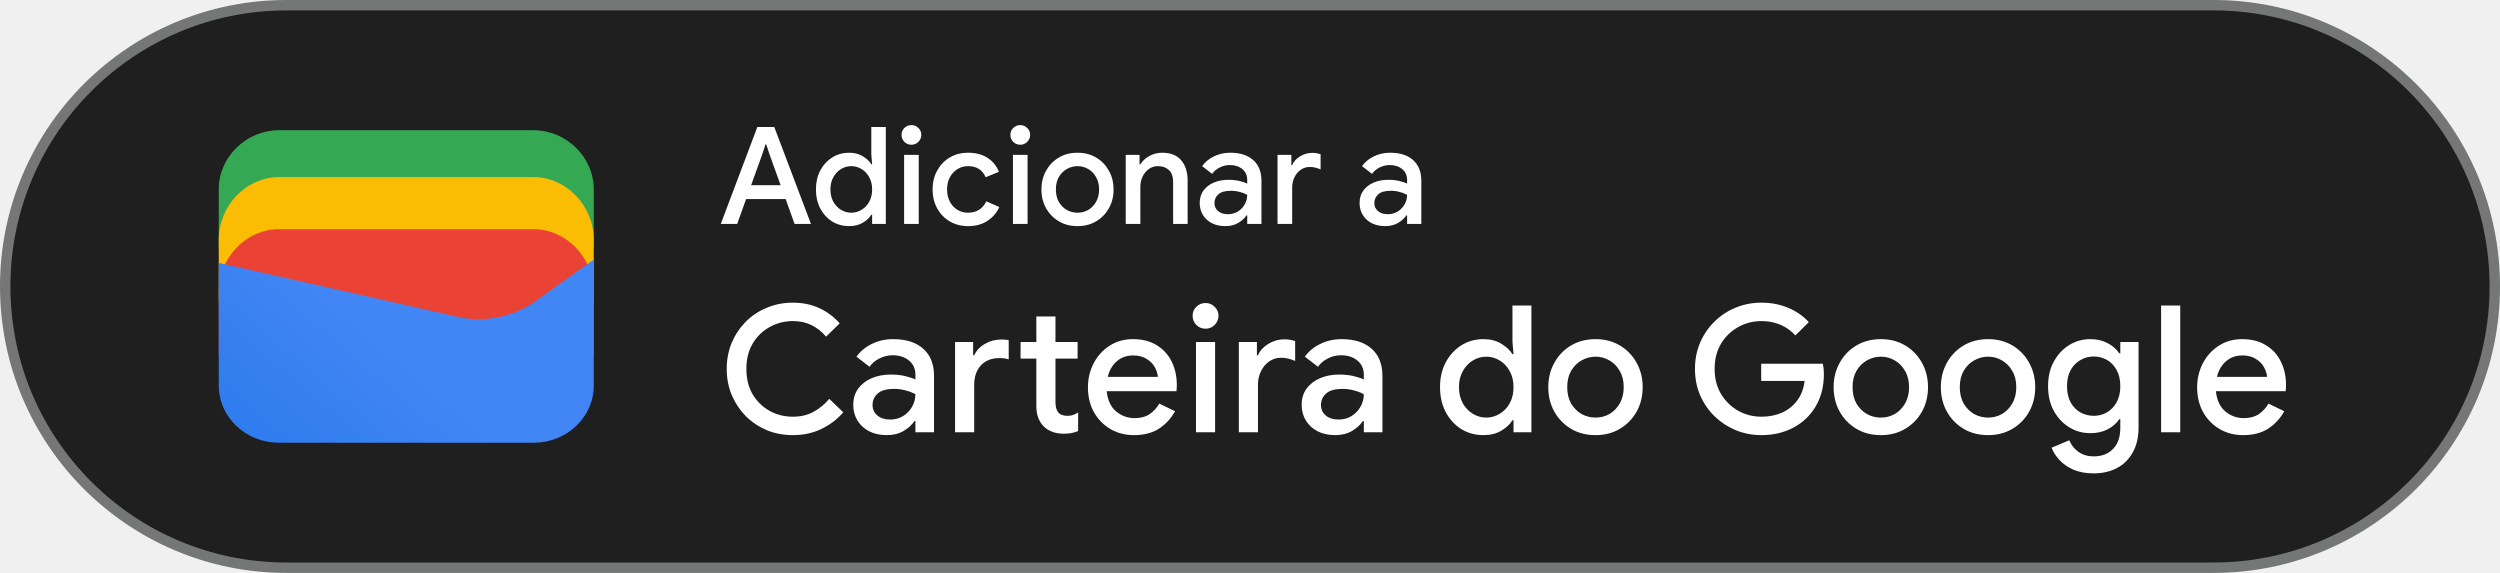
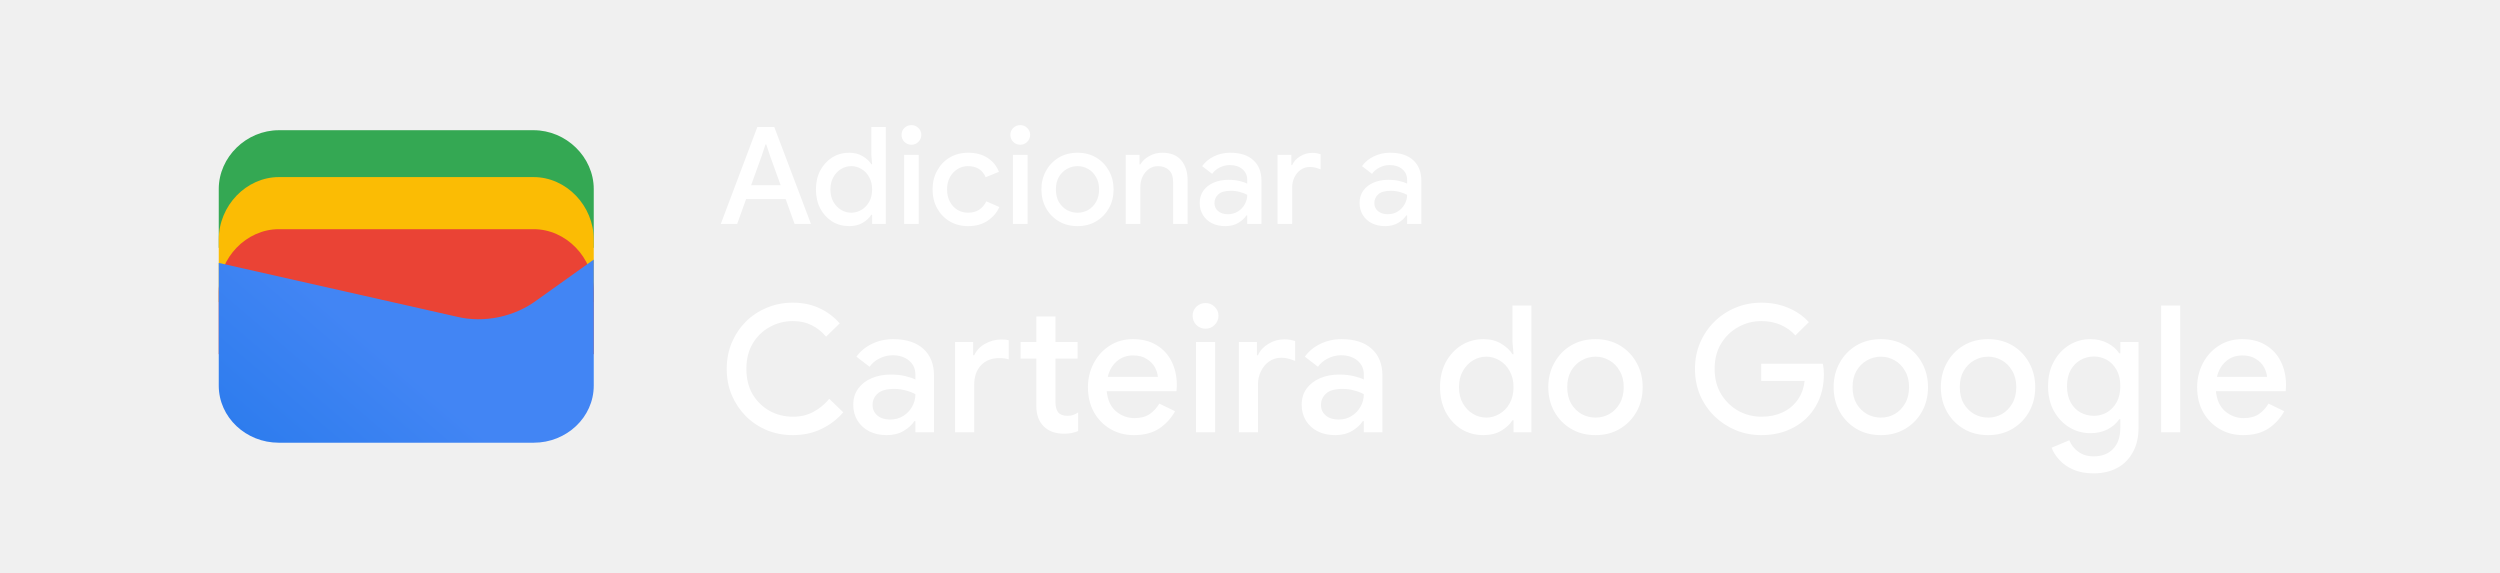
<svg xmlns="http://www.w3.org/2000/svg" width="240" height="55" viewBox="0 0 240 55" fill="none">
-   <rect x="0.5" y="0.5" width="239" height="54" rx="27" fill="#1F1F1F" />
  <path d="M57 23.791H21V18.146C21 15.081 23.642 12.5 26.78 12.5H51.22C54.358 12.5 57 15.081 57 18.146V23.791Z" fill="#34A853" />
  <path d="M57 29H21V23C21 19.743 23.642 17 26.78 17H51.22C54.358 17 57 19.743 57 23V29Z" fill="#FBBC04" />
  <path d="M57 34H21V28C21 24.743 23.642 22 26.78 22H51.22C54.358 22 57 24.743 57 28V34Z" fill="#EA4335" />
  <path d="M21 25.241L43.849 30.402C46.48 31.048 49.438 30.402 51.575 28.79L57 24.918V37.016C57 40.08 54.37 42.5 51.247 42.5H26.753C23.63 42.5 21 40.08 21 37.016V25.241Z" fill="url(#paint0_linear_1819_24567)" />
  <path d="M69.195 21.5L72.705 12.192H74.33L77.853 21.5H76.28L75.422 19.108H71.626L70.768 21.5H69.195ZM73.134 14.935L72.107 17.782H74.941L73.914 14.935L73.563 13.869H73.485L73.134 14.935ZM81.514 21.708C80.916 21.708 80.375 21.561 79.889 21.266C79.413 20.963 79.031 20.547 78.745 20.018C78.468 19.481 78.329 18.87 78.329 18.185C78.329 17.5 78.468 16.894 78.745 16.365C79.031 15.836 79.413 15.42 79.889 15.117C80.375 14.814 80.916 14.662 81.514 14.662C82.026 14.662 82.463 14.775 82.827 15C83.2 15.225 83.473 15.481 83.646 15.767H83.724L83.646 14.844V12.192H85.037V21.5H83.724V20.616H83.646C83.473 20.902 83.2 21.158 82.827 21.383C82.463 21.6 82.026 21.708 81.514 21.708ZM81.722 20.421C82.069 20.421 82.394 20.33 82.697 20.148C83.009 19.966 83.256 19.71 83.438 19.381C83.629 19.043 83.724 18.644 83.724 18.185C83.724 17.726 83.629 17.331 83.438 17.002C83.256 16.664 83.009 16.404 82.697 16.222C82.394 16.04 82.069 15.949 81.722 15.949C81.376 15.949 81.051 16.04 80.747 16.222C80.444 16.404 80.197 16.664 80.006 17.002C79.816 17.331 79.72 17.726 79.72 18.185C79.72 18.644 79.816 19.043 80.006 19.381C80.197 19.71 80.444 19.966 80.747 20.148C81.051 20.33 81.376 20.421 81.722 20.421ZM87.497 13.895C87.237 13.895 87.012 13.804 86.821 13.622C86.639 13.431 86.548 13.206 86.548 12.946C86.548 12.686 86.639 12.465 86.821 12.283C87.012 12.101 87.237 12.01 87.497 12.01C87.757 12.01 87.978 12.101 88.16 12.283C88.351 12.465 88.446 12.686 88.446 12.946C88.446 13.206 88.351 13.431 88.16 13.622C87.978 13.804 87.757 13.895 87.497 13.895ZM86.795 21.5V14.87H88.199V21.5H86.795ZM92.946 21.708C92.278 21.708 91.689 21.556 91.178 21.253C90.666 20.95 90.263 20.534 89.969 20.005C89.674 19.468 89.527 18.861 89.527 18.185C89.527 17.509 89.674 16.907 89.969 16.378C90.263 15.841 90.666 15.42 91.178 15.117C91.689 14.814 92.278 14.662 92.946 14.662C93.682 14.662 94.302 14.827 94.805 15.156C95.316 15.485 95.68 15.932 95.897 16.495L94.623 17.015C94.319 16.304 93.752 15.949 92.92 15.949C92.556 15.949 92.222 16.044 91.919 16.235C91.615 16.417 91.373 16.677 91.191 17.015C91.009 17.344 90.918 17.734 90.918 18.185C90.918 18.636 91.009 19.03 91.191 19.368C91.373 19.706 91.615 19.966 91.919 20.148C92.222 20.33 92.556 20.421 92.92 20.421C93.344 20.421 93.704 20.326 93.999 20.135C94.293 19.936 94.523 19.667 94.688 19.329L95.936 19.875C95.702 20.404 95.329 20.841 94.818 21.188C94.306 21.535 93.682 21.708 92.946 21.708ZM97.945 13.895C97.685 13.895 97.46 13.804 97.269 13.622C97.087 13.431 96.996 13.206 96.996 12.946C96.996 12.686 97.087 12.465 97.269 12.283C97.46 12.101 97.685 12.01 97.945 12.01C98.205 12.01 98.426 12.101 98.608 12.283C98.799 12.465 98.894 12.686 98.894 12.946C98.894 13.206 98.799 13.431 98.608 13.622C98.426 13.804 98.205 13.895 97.945 13.895ZM97.243 21.5V14.87H98.647V21.5H97.243ZM103.446 21.708C102.761 21.708 102.159 21.552 101.639 21.24C101.119 20.928 100.712 20.508 100.417 19.979C100.122 19.45 99.975 18.852 99.975 18.185C99.975 17.526 100.122 16.933 100.417 16.404C100.712 15.867 101.119 15.442 101.639 15.13C102.159 14.818 102.761 14.662 103.446 14.662C104.122 14.662 104.72 14.818 105.24 15.13C105.76 15.442 106.167 15.867 106.462 16.404C106.757 16.933 106.904 17.526 106.904 18.185C106.904 18.852 106.757 19.45 106.462 19.979C106.167 20.508 105.76 20.928 105.24 21.24C104.72 21.552 104.122 21.708 103.446 21.708ZM103.446 20.421C103.81 20.421 104.148 20.334 104.46 20.161C104.772 19.979 105.023 19.723 105.214 19.394C105.413 19.056 105.513 18.653 105.513 18.185C105.513 17.717 105.413 17.318 105.214 16.989C105.023 16.651 104.772 16.395 104.46 16.222C104.148 16.04 103.81 15.949 103.446 15.949C103.082 15.949 102.74 16.04 102.419 16.222C102.107 16.395 101.851 16.651 101.652 16.989C101.461 17.318 101.366 17.717 101.366 18.185C101.366 18.653 101.461 19.056 101.652 19.394C101.851 19.723 102.107 19.979 102.419 20.161C102.74 20.334 103.082 20.421 103.446 20.421ZM108.07 21.5V14.87H109.396V15.78H109.474C109.665 15.459 109.946 15.195 110.319 14.987C110.7 14.77 111.116 14.662 111.567 14.662C112.382 14.662 112.993 14.905 113.4 15.39C113.807 15.875 114.011 16.517 114.011 17.314V21.5H112.62V17.496C112.62 16.959 112.486 16.569 112.217 16.326C111.948 16.075 111.597 15.949 111.164 15.949C110.826 15.949 110.531 16.044 110.28 16.235C110.029 16.417 109.829 16.66 109.682 16.963C109.543 17.266 109.474 17.591 109.474 17.938V21.5H108.07ZM117.628 21.708C117.151 21.708 116.726 21.617 116.354 21.435C115.981 21.244 115.691 20.98 115.483 20.642C115.275 20.304 115.171 19.918 115.171 19.485C115.171 19.017 115.292 18.618 115.535 18.289C115.786 17.951 116.12 17.695 116.536 17.522C116.952 17.349 117.411 17.262 117.914 17.262C118.33 17.262 118.694 17.301 119.006 17.379C119.326 17.457 119.569 17.539 119.734 17.626V17.275C119.734 16.842 119.578 16.495 119.266 16.235C118.954 15.975 118.551 15.845 118.057 15.845C117.719 15.845 117.398 15.923 117.095 16.079C116.791 16.226 116.549 16.43 116.367 16.69L115.405 15.949C115.691 15.55 116.068 15.238 116.536 15.013C117.012 14.779 117.532 14.662 118.096 14.662C119.058 14.662 119.799 14.9 120.319 15.377C120.839 15.845 121.099 16.504 121.099 17.353V21.5H119.734V20.681H119.656C119.482 20.95 119.222 21.188 118.876 21.396C118.529 21.604 118.113 21.708 117.628 21.708ZM117.875 20.564C118.239 20.564 118.559 20.477 118.837 20.304C119.114 20.131 119.331 19.905 119.487 19.628C119.651 19.342 119.734 19.034 119.734 18.705C119.534 18.592 119.3 18.501 119.032 18.432C118.763 18.354 118.477 18.315 118.174 18.315C117.602 18.315 117.194 18.432 116.952 18.666C116.709 18.891 116.588 19.169 116.588 19.498C116.588 19.81 116.705 20.066 116.939 20.265C117.173 20.464 117.485 20.564 117.875 20.564ZM122.644 21.5V14.87H123.97V15.845H124.048C124.196 15.507 124.447 15.23 124.802 15.013C125.166 14.788 125.556 14.675 125.972 14.675C126.154 14.675 126.306 14.688 126.427 14.714C126.557 14.74 126.674 14.77 126.778 14.805V16.261C126.614 16.192 126.445 16.135 126.271 16.092C126.107 16.049 125.933 16.027 125.751 16.027C125.422 16.027 125.127 16.118 124.867 16.3C124.616 16.473 124.417 16.712 124.269 17.015C124.122 17.31 124.048 17.635 124.048 17.99V21.5H122.644ZM132.976 21.708C132.499 21.708 132.075 21.617 131.702 21.435C131.329 21.244 131.039 20.98 130.831 20.642C130.623 20.304 130.519 19.918 130.519 19.485C130.519 19.017 130.64 18.618 130.883 18.289C131.134 17.951 131.468 17.695 131.884 17.522C132.3 17.349 132.759 17.262 133.262 17.262C133.678 17.262 134.042 17.301 134.354 17.379C134.675 17.457 134.917 17.539 135.082 17.626V17.275C135.082 16.842 134.926 16.495 134.614 16.235C134.302 15.975 133.899 15.845 133.405 15.845C133.067 15.845 132.746 15.923 132.443 16.079C132.14 16.226 131.897 16.43 131.715 16.69L130.753 15.949C131.039 15.55 131.416 15.238 131.884 15.013C132.361 14.779 132.881 14.662 133.444 14.662C134.406 14.662 135.147 14.9 135.667 15.377C136.187 15.845 136.447 16.504 136.447 17.353V21.5H135.082V20.681H135.004C134.831 20.95 134.571 21.188 134.224 21.396C133.877 21.604 133.461 21.708 132.976 21.708ZM133.223 20.564C133.587 20.564 133.908 20.477 134.185 20.304C134.462 20.131 134.679 19.905 134.835 19.628C135 19.342 135.082 19.034 135.082 18.705C134.883 18.592 134.649 18.501 134.38 18.432C134.111 18.354 133.825 18.315 133.522 18.315C132.95 18.315 132.543 18.432 132.3 18.666C132.057 18.891 131.936 19.169 131.936 19.498C131.936 19.81 132.053 20.066 132.287 20.265C132.521 20.464 132.833 20.564 133.223 20.564Z" fill="white" />
  <path d="M76.106 41.772C75.211 41.772 74.378 41.613 73.607 41.296C72.836 40.967 72.162 40.514 71.584 39.936C71.017 39.358 70.57 38.684 70.241 37.913C69.924 37.142 69.765 36.309 69.765 35.414C69.765 34.519 69.924 33.686 70.241 32.915C70.57 32.144 71.017 31.47 71.584 30.892C72.162 30.314 72.836 29.866 73.607 29.549C74.378 29.22 75.211 29.056 76.106 29.056C77.058 29.056 77.908 29.232 78.656 29.583C79.404 29.923 80.056 30.41 80.611 31.045L79.302 32.32C78.894 31.833 78.429 31.464 77.908 31.215C77.398 30.954 76.803 30.824 76.123 30.824C75.307 30.824 74.559 31.017 73.879 31.402C73.199 31.776 72.655 32.309 72.247 33C71.85 33.68 71.652 34.485 71.652 35.414C71.652 36.343 71.85 37.154 72.247 37.845C72.655 38.525 73.199 39.058 73.879 39.443C74.559 39.817 75.307 40.004 76.123 40.004C76.86 40.004 77.511 39.851 78.078 39.545C78.656 39.239 79.166 38.82 79.608 38.287L80.951 39.579C80.384 40.248 79.687 40.78 78.86 41.177C78.044 41.574 77.126 41.772 76.106 41.772ZM85.126 41.772C84.503 41.772 83.947 41.653 83.46 41.415C82.973 41.166 82.593 40.82 82.321 40.378C82.049 39.936 81.913 39.432 81.913 38.865C81.913 38.253 82.072 37.732 82.389 37.301C82.718 36.859 83.154 36.525 83.698 36.298C84.242 36.071 84.843 35.958 85.5 35.958C86.044 35.958 86.52 36.009 86.928 36.111C87.347 36.213 87.665 36.321 87.88 36.434V35.975C87.88 35.408 87.676 34.955 87.268 34.615C86.86 34.275 86.333 34.105 85.687 34.105C85.245 34.105 84.826 34.207 84.429 34.411C84.032 34.604 83.715 34.87 83.477 35.21L82.219 34.241C82.593 33.72 83.086 33.312 83.698 33.017C84.321 32.711 85.001 32.558 85.738 32.558C86.996 32.558 87.965 32.87 88.645 33.493C89.325 34.105 89.665 34.966 89.665 36.077V41.5H87.88V40.429H87.778C87.551 40.78 87.211 41.092 86.758 41.364C86.305 41.636 85.761 41.772 85.126 41.772ZM85.449 40.276C85.925 40.276 86.344 40.163 86.707 39.936C87.07 39.709 87.353 39.415 87.557 39.052C87.772 38.678 87.88 38.276 87.88 37.845C87.619 37.698 87.313 37.579 86.962 37.488C86.611 37.386 86.237 37.335 85.84 37.335C85.092 37.335 84.559 37.488 84.242 37.794C83.925 38.089 83.766 38.451 83.766 38.882C83.766 39.29 83.919 39.624 84.225 39.885C84.531 40.146 84.939 40.276 85.449 40.276ZM99.489 38.984V34.428H97.976V32.83H99.489V30.382H101.325V32.83H103.45V34.428H101.325V38.593C101.325 39.024 101.41 39.352 101.58 39.579C101.762 39.806 102.062 39.919 102.481 39.919C102.697 39.919 102.878 39.891 103.025 39.834C103.184 39.777 103.343 39.698 103.501 39.596V41.381C103.309 41.46 103.105 41.523 102.889 41.568C102.674 41.613 102.425 41.636 102.141 41.636C101.325 41.636 100.679 41.404 100.203 40.939C99.727 40.463 99.489 39.811 99.489 38.984ZM91.686 41.5V32.83H93.42V34.105H93.522C93.749 33.629 94.1 33.261 94.576 33C95.052 32.728 95.568 32.592 96.123 32.592C96.441 32.592 96.679 32.615 96.837 32.66V34.496C96.588 34.417 96.282 34.377 95.919 34.377C95.194 34.377 94.61 34.609 94.168 35.074C93.738 35.539 93.522 36.168 93.522 36.961V41.5H91.686ZM108.862 41.772C108.012 41.772 107.253 41.574 106.584 41.177C105.915 40.78 105.388 40.236 105.003 39.545C104.629 38.854 104.442 38.066 104.442 37.182C104.442 36.355 104.623 35.59 104.986 34.887C105.349 34.184 105.853 33.623 106.499 33.204C107.156 32.773 107.91 32.558 108.76 32.558C109.655 32.558 110.415 32.751 111.038 33.136C111.673 33.521 112.154 34.048 112.483 34.717C112.812 35.386 112.976 36.139 112.976 36.978C112.976 37.103 112.97 37.216 112.959 37.318C112.959 37.42 112.953 37.499 112.942 37.556H106.244C106.335 38.417 106.635 39.063 107.145 39.494C107.666 39.925 108.256 40.14 108.913 40.14C109.502 40.14 109.99 40.01 110.375 39.749C110.76 39.477 111.066 39.143 111.293 38.746L112.806 39.477C112.432 40.157 111.922 40.712 111.276 41.143C110.63 41.562 109.825 41.772 108.862 41.772ZM108.777 34.122C108.165 34.122 107.644 34.309 107.213 34.683C106.782 35.057 106.493 35.556 106.346 36.179H111.157C111.134 35.884 111.038 35.578 110.868 35.261C110.698 34.944 110.437 34.677 110.086 34.462C109.746 34.235 109.31 34.122 108.777 34.122ZM115.733 31.555C115.393 31.555 115.099 31.436 114.849 31.198C114.611 30.949 114.492 30.654 114.492 30.314C114.492 29.974 114.611 29.685 114.849 29.447C115.099 29.209 115.393 29.09 115.733 29.09C116.073 29.09 116.362 29.209 116.6 29.447C116.85 29.685 116.974 29.974 116.974 30.314C116.974 30.654 116.85 30.949 116.6 31.198C116.362 31.436 116.073 31.555 115.733 31.555ZM114.815 41.5V32.83H116.651V41.5H114.815ZM118.929 41.5V32.83H120.663V34.105H120.765C120.958 33.663 121.287 33.3 121.751 33.017C122.227 32.722 122.737 32.575 123.281 32.575C123.519 32.575 123.718 32.592 123.876 32.626C124.046 32.66 124.199 32.7 124.335 32.745V34.649C124.12 34.558 123.899 34.485 123.672 34.428C123.457 34.371 123.23 34.343 122.992 34.343C122.562 34.343 122.176 34.462 121.836 34.7C121.508 34.927 121.247 35.238 121.054 35.635C120.862 36.02 120.765 36.445 120.765 36.91V41.5H118.929ZM128.174 41.772C127.55 41.772 126.995 41.653 126.508 41.415C126.02 41.166 125.641 40.82 125.369 40.378C125.097 39.936 124.961 39.432 124.961 38.865C124.961 38.253 125.119 37.732 125.437 37.301C125.765 36.859 126.202 36.525 126.746 36.298C127.29 36.071 127.89 35.958 128.548 35.958C129.092 35.958 129.568 36.009 129.976 36.111C130.395 36.213 130.712 36.321 130.928 36.434V35.975C130.928 35.408 130.724 34.955 130.316 34.615C129.908 34.275 129.381 34.105 128.735 34.105C128.293 34.105 127.873 34.207 127.477 34.411C127.08 34.604 126.763 34.87 126.525 35.21L125.267 34.241C125.641 33.72 126.134 33.312 126.746 33.017C127.369 32.711 128.049 32.558 128.786 32.558C130.044 32.558 131.013 32.87 131.693 33.493C132.373 34.105 132.713 34.966 132.713 36.077V41.5H130.928V40.429H130.826C130.599 40.78 130.259 41.092 129.806 41.364C129.352 41.636 128.808 41.772 128.174 41.772ZM128.497 40.276C128.973 40.276 129.392 40.163 129.755 39.936C130.117 39.709 130.401 39.415 130.605 39.052C130.82 38.678 130.928 38.276 130.928 37.845C130.667 37.698 130.361 37.579 130.01 37.488C129.658 37.386 129.284 37.335 128.888 37.335C128.14 37.335 127.607 37.488 127.29 37.794C126.972 38.089 126.814 38.451 126.814 38.882C126.814 39.29 126.967 39.624 127.273 39.885C127.579 40.146 127.987 40.276 128.497 40.276ZM142.408 41.772C141.626 41.772 140.918 41.579 140.283 41.194C139.66 40.797 139.161 40.253 138.787 39.562C138.424 38.859 138.243 38.06 138.243 37.165C138.243 36.27 138.424 35.476 138.787 34.785C139.161 34.094 139.66 33.55 140.283 33.153C140.918 32.756 141.626 32.558 142.408 32.558C143.077 32.558 143.649 32.705 144.125 33C144.612 33.295 144.969 33.629 145.196 34.003H145.298L145.196 32.796V29.328H147.015V41.5H145.298V40.344H145.196C144.969 40.718 144.612 41.052 144.125 41.347C143.649 41.63 143.077 41.772 142.408 41.772ZM142.68 40.089C143.133 40.089 143.558 39.97 143.955 39.732C144.363 39.494 144.686 39.16 144.924 38.729C145.173 38.287 145.298 37.766 145.298 37.165C145.298 36.564 145.173 36.049 144.924 35.618C144.686 35.176 144.363 34.836 143.955 34.598C143.558 34.36 143.133 34.241 142.68 34.241C142.227 34.241 141.802 34.36 141.405 34.598C141.008 34.836 140.685 35.176 140.436 35.618C140.187 36.049 140.062 36.564 140.062 37.165C140.062 37.766 140.187 38.287 140.436 38.729C140.685 39.16 141.008 39.494 141.405 39.732C141.802 39.97 142.227 40.089 142.68 40.089ZM153.174 41.772C152.279 41.772 151.491 41.568 150.811 41.16C150.131 40.752 149.599 40.202 149.213 39.511C148.828 38.82 148.635 38.038 148.635 37.165C148.635 36.304 148.828 35.527 149.213 34.836C149.599 34.133 150.131 33.578 150.811 33.17C151.491 32.762 152.279 32.558 153.174 32.558C154.058 32.558 154.84 32.762 155.52 33.17C156.2 33.578 156.733 34.133 157.118 34.836C157.504 35.527 157.696 36.304 157.696 37.165C157.696 38.038 157.504 38.82 157.118 39.511C156.733 40.202 156.2 40.752 155.52 41.16C154.84 41.568 154.058 41.772 153.174 41.772ZM153.174 40.089C153.65 40.089 154.092 39.976 154.5 39.749C154.908 39.511 155.237 39.177 155.486 38.746C155.747 38.304 155.877 37.777 155.877 37.165C155.877 36.553 155.747 36.032 155.486 35.601C155.237 35.159 154.908 34.825 154.5 34.598C154.092 34.36 153.65 34.241 153.174 34.241C152.698 34.241 152.251 34.36 151.831 34.598C151.423 34.825 151.089 35.159 150.828 35.601C150.579 36.032 150.454 36.553 150.454 37.165C150.454 37.777 150.579 38.304 150.828 38.746C151.089 39.177 151.423 39.511 151.831 39.749C152.251 39.976 152.698 40.089 153.174 40.089ZM169.092 41.772C168.219 41.772 167.398 41.613 166.627 41.296C165.868 40.979 165.193 40.537 164.604 39.97C164.015 39.392 163.55 38.718 163.21 37.947C162.881 37.165 162.717 36.321 162.717 35.414C162.717 34.507 162.881 33.669 163.21 32.898C163.55 32.116 164.009 31.442 164.587 30.875C165.176 30.297 165.856 29.849 166.627 29.532C167.398 29.215 168.219 29.056 169.092 29.056C170.021 29.056 170.877 29.22 171.659 29.549C172.452 29.878 173.115 30.337 173.648 30.926L172.356 32.201C171.959 31.759 171.483 31.419 170.928 31.181C170.384 30.943 169.772 30.824 169.092 30.824C168.287 30.824 167.545 31.017 166.865 31.402C166.185 31.776 165.635 32.309 165.216 33C164.808 33.68 164.604 34.485 164.604 35.414C164.604 36.343 164.814 37.154 165.233 37.845C165.652 38.525 166.202 39.058 166.882 39.443C167.562 39.817 168.304 40.004 169.109 40.004C169.846 40.004 170.514 39.868 171.115 39.596C171.716 39.313 172.197 38.916 172.56 38.406C172.934 37.896 173.161 37.284 173.24 36.57H169.075V34.921H174.991C175.059 35.227 175.093 35.55 175.093 35.89V35.907C175.093 37.086 174.832 38.117 174.311 39.001C173.801 39.874 173.093 40.554 172.186 41.041C171.279 41.528 170.248 41.772 169.092 41.772ZM180.567 41.772C179.672 41.772 178.884 41.568 178.204 41.16C177.524 40.752 176.991 40.202 176.606 39.511C176.221 38.82 176.028 38.038 176.028 37.165C176.028 36.304 176.221 35.527 176.606 34.836C176.991 34.133 177.524 33.578 178.204 33.17C178.884 32.762 179.672 32.558 180.567 32.558C181.451 32.558 182.233 32.762 182.913 33.17C183.593 33.578 184.126 34.133 184.511 34.836C184.896 35.527 185.089 36.304 185.089 37.165C185.089 38.038 184.896 38.82 184.511 39.511C184.126 40.202 183.593 40.752 182.913 41.16C182.233 41.568 181.451 41.772 180.567 41.772ZM180.567 40.089C181.043 40.089 181.485 39.976 181.893 39.749C182.301 39.511 182.63 39.177 182.879 38.746C183.14 38.304 183.27 37.777 183.27 37.165C183.27 36.553 183.14 36.032 182.879 35.601C182.63 35.159 182.301 34.825 181.893 34.598C181.485 34.36 181.043 34.241 180.567 34.241C180.091 34.241 179.643 34.36 179.224 34.598C178.816 34.825 178.482 35.159 178.221 35.601C177.972 36.032 177.847 36.553 177.847 37.165C177.847 37.777 177.972 38.304 178.221 38.746C178.482 39.177 178.816 39.511 179.224 39.749C179.643 39.976 180.091 40.089 180.567 40.089ZM190.86 41.772C189.965 41.772 189.177 41.568 188.497 41.16C187.817 40.752 187.284 40.202 186.899 39.511C186.514 38.82 186.321 38.038 186.321 37.165C186.321 36.304 186.514 35.527 186.899 34.836C187.284 34.133 187.817 33.578 188.497 33.17C189.177 32.762 189.965 32.558 190.86 32.558C191.744 32.558 192.526 32.762 193.206 33.17C193.886 33.578 194.419 34.133 194.804 34.836C195.189 35.527 195.382 36.304 195.382 37.165C195.382 38.038 195.189 38.82 194.804 39.511C194.419 40.202 193.886 40.752 193.206 41.16C192.526 41.568 191.744 41.772 190.86 41.772ZM190.86 40.089C191.336 40.089 191.778 39.976 192.186 39.749C192.594 39.511 192.923 39.177 193.172 38.746C193.433 38.304 193.563 37.777 193.563 37.165C193.563 36.553 193.433 36.032 193.172 35.601C192.923 35.159 192.594 34.825 192.186 34.598C191.778 34.36 191.336 34.241 190.86 34.241C190.384 34.241 189.936 34.36 189.517 34.598C189.109 34.825 188.775 35.159 188.514 35.601C188.265 36.032 188.14 36.553 188.14 37.165C188.14 37.777 188.265 38.304 188.514 38.746C188.775 39.177 189.109 39.511 189.517 39.749C189.936 39.976 190.384 40.089 190.86 40.089ZM200.983 45.444C200.224 45.444 199.566 45.319 199.011 45.07C198.467 44.832 198.025 44.52 197.685 44.135C197.345 43.761 197.101 43.376 196.954 42.979L198.654 42.265C198.835 42.718 199.124 43.087 199.521 43.37C199.929 43.665 200.416 43.812 200.983 43.812C201.776 43.812 202.4 43.574 202.853 43.098C203.318 42.622 203.55 41.948 203.55 41.075V40.242H203.448C203.176 40.65 202.796 40.979 202.309 41.228C201.833 41.466 201.289 41.585 200.677 41.585C199.94 41.585 199.266 41.398 198.654 41.024C198.042 40.65 197.549 40.129 197.175 39.46C196.801 38.78 196.614 37.987 196.614 37.08C196.614 36.162 196.801 35.369 197.175 34.7C197.549 34.02 198.042 33.493 198.654 33.119C199.266 32.745 199.94 32.558 200.677 32.558C201.289 32.558 201.833 32.683 202.309 32.932C202.796 33.181 203.176 33.51 203.448 33.918H203.55V32.83H205.301V41.041C205.301 41.982 205.114 42.781 204.74 43.438C204.377 44.095 203.873 44.594 203.227 44.934C202.581 45.274 201.833 45.444 200.983 45.444ZM201 39.919C201.453 39.919 201.873 39.811 202.258 39.596C202.643 39.369 202.955 39.046 203.193 38.627C203.431 38.196 203.55 37.681 203.55 37.08C203.55 36.457 203.431 35.935 203.193 35.516C202.955 35.085 202.643 34.762 202.258 34.547C201.873 34.332 201.453 34.224 201 34.224C200.547 34.224 200.122 34.337 199.725 34.564C199.34 34.779 199.028 35.097 198.79 35.516C198.552 35.935 198.433 36.457 198.433 37.08C198.433 37.692 198.552 38.213 198.79 38.644C199.028 39.063 199.34 39.381 199.725 39.596C200.122 39.811 200.547 39.919 201 39.919ZM207.466 41.5V29.328H209.302V41.5H207.466ZM215.345 41.772C214.495 41.772 213.735 41.574 213.067 41.177C212.398 40.78 211.871 40.236 211.486 39.545C211.112 38.854 210.925 38.066 210.925 37.182C210.925 36.355 211.106 35.59 211.469 34.887C211.831 34.184 212.336 33.623 212.982 33.204C213.639 32.773 214.393 32.558 215.243 32.558C216.138 32.558 216.897 32.751 217.521 33.136C218.155 33.521 218.637 34.048 218.966 34.717C219.294 35.386 219.459 36.139 219.459 36.978C219.459 37.103 219.453 37.216 219.442 37.318C219.442 37.42 219.436 37.499 219.425 37.556H212.727C212.817 38.417 213.118 39.063 213.628 39.494C214.149 39.925 214.738 40.14 215.396 40.14C215.985 40.14 216.472 40.01 216.858 39.749C217.243 39.477 217.549 39.143 217.776 38.746L219.288 39.477C218.915 40.157 218.405 40.712 217.759 41.143C217.113 41.562 216.308 41.772 215.345 41.772ZM215.26 34.122C214.648 34.122 214.126 34.309 213.696 34.683C213.265 35.057 212.976 35.556 212.829 36.179H217.64C217.617 35.884 217.521 35.578 217.351 35.261C217.181 34.944 216.92 34.677 216.569 34.462C216.229 34.235 215.792 34.122 215.26 34.122Z" fill="white" />
-   <rect x="0.5" y="0.5" width="239" height="54" rx="27" stroke="#747775" />
  <defs>
    <linearGradient id="paint0_linear_1819_24567" x1="37.284" y1="34.045" x2="18.782" y2="55.723" gradientUnits="userSpaceOnUse">
      <stop stop-color="#4285F4" />
      <stop offset="1" stop-color="#1B74E8" />
    </linearGradient>
  </defs>
</svg>
